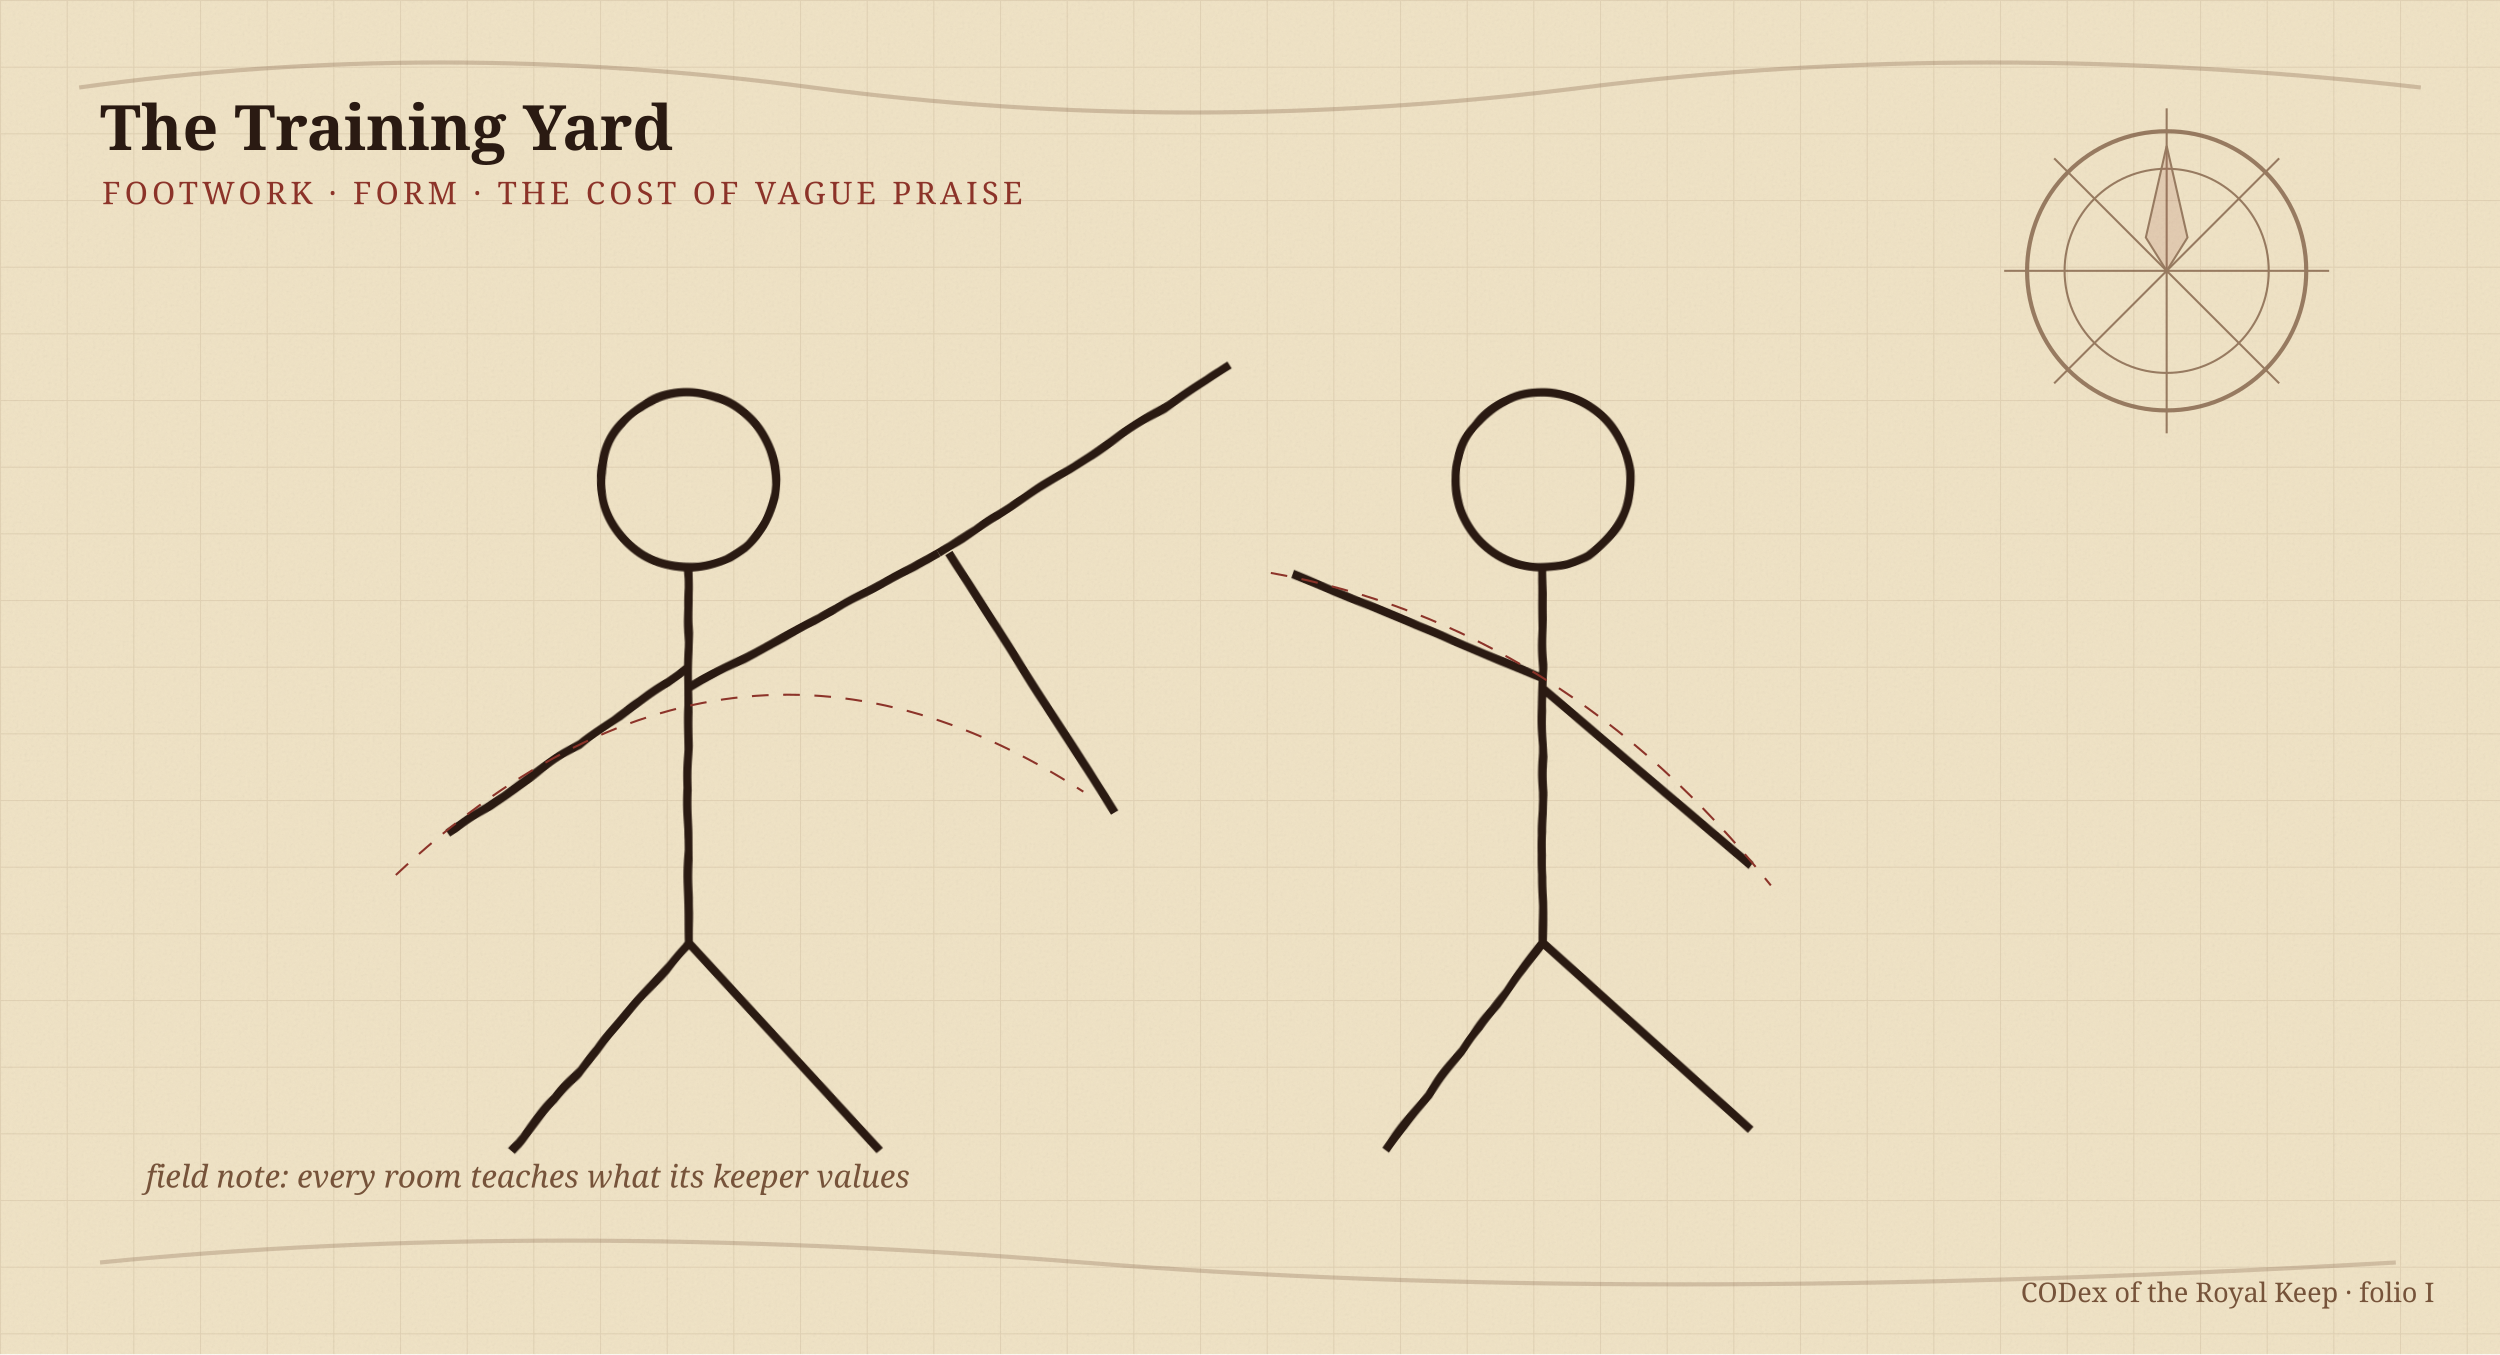
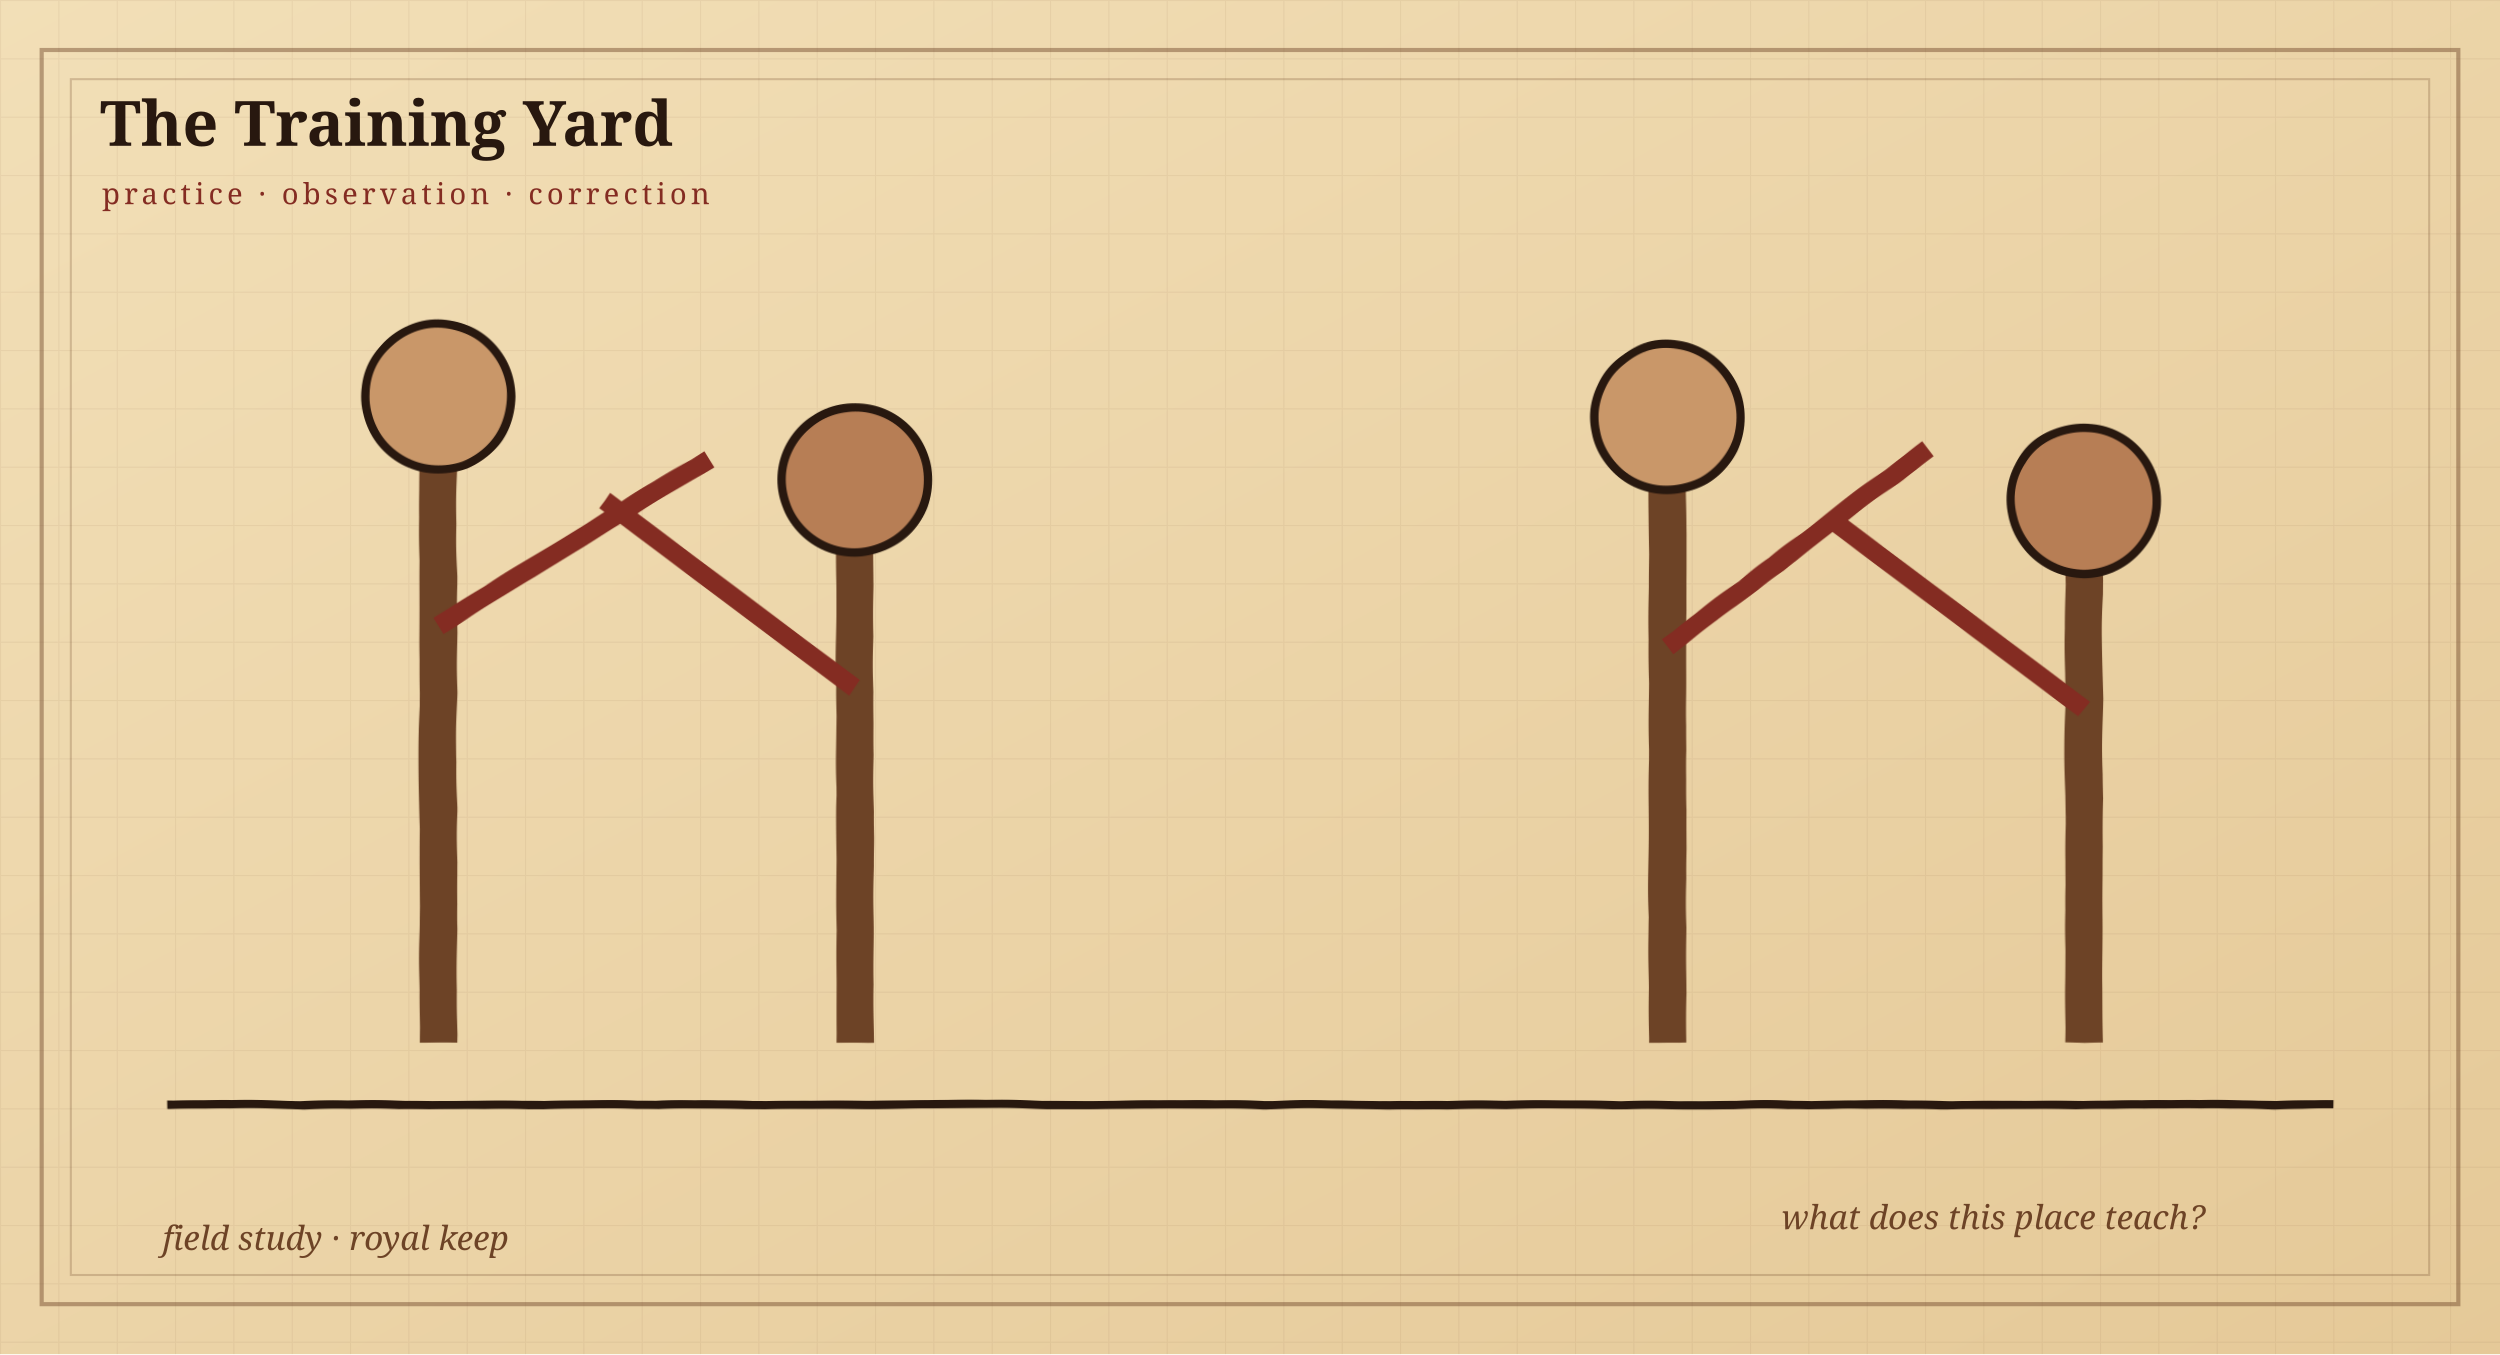
- <svg xmlns="http://www.w3.org/2000/svg" viewBox="0 0 1200 650" role="img" aria-labelledby="t d">
+ <svg xmlns="http://www.w3.org/2000/svg" viewBox="0 0 1200 650" role="img">
  <defs>
-     <filter id="paper">
-       <feTurbulence baseFrequency=".7" numOctaves="3" seed="7" type="fractalNoise" result="n" />
-       <feColorMatrix in="n" type="saturate" values="0" />
-       <feComponentTransfer>
-         <feFuncA type="table" tableValues="0 .13" />
-       </feComponentTransfer>
+     <linearGradient id="paper" x1="0" y1="0" x2="1" y2="1">
+       <stop stop-color="#f2dfb7" />
+       <stop offset="1" stop-color="#e5c998" />
+     </linearGradient>
+     <filter id="rough">
+       <feTurbulence baseFrequency=".018" numOctaves="2" seed="6" result="n" />
+       <feDisplacementMap in="SourceGraphic" in2="n" scale="1.2" />
    </filter>
-     <filter id="rough">
-       <feTurbulence baseFrequency=".025" numOctaves="2" seed="4" result="n" />
-       <feDisplacementMap in="SourceGraphic" in2="n" scale="1.6" />
+     <pattern id="grain" width="28" height="28" patternUnits="userSpaceOnUse">
+       <path d="M28 0H0V28" fill="none" stroke="#6d4326" stroke-opacity=".07" />
+     </pattern>
+     <filter id="shadow">
+       <feDropShadow dx="0" dy="5" stdDeviation="5" flood-opacity=".25" />
    </filter>
-     <pattern id="grid" width="32" height="32" patternUnits="userSpaceOnUse">
-       <path d="M32 0H0V32" fill="none" stroke="#76533a" stroke-opacity=".12" stroke-width="1" />
-     </pattern>
-     <pattern id="hatch" width="9" height="9" patternUnits="userSpaceOnUse" patternTransform="rotate(18)">
-       <line x1="0" y1="0" x2="0" y2="9" stroke="#76533a" stroke-opacity=".18" stroke-width="2" />
-     </pattern>
  </defs>
-   <rect width="100%" height="100%" fill="#efe2c4" />
-   <rect width="100%" height="100%" fill="url(#grid)" />
-   <rect width="100%" height="100%" filter="url(#paper)" opacity=".6" />
-   <path d="M38 42 Q210 18 390 42 T760 42 T1162 42" fill="none" stroke="#76533a" stroke-opacity=".28" stroke-width="2" />
-   <path d="M48 606 Q260 585 520 606 T1150 606" fill="none" stroke="#76533a" stroke-opacity=".25" stroke-width="2" />
-   <g stroke="#2a1a12" stroke-width="4" fill="none" filter="url(#rough)">
-     <circle cx="330" cy="230" r="42" />
-     <path d="M330 272v180M330 320l-115 80M330 330l120-65M330 452l-85 100M330 452l92 100" />
-     <path d="M450 265l140-90M455 265l80 125" />
-     <circle cx="740" cy="230" r="42" />
-     <path d="M740 272v180M740 325l-120-50M740 330l100 85M740 452l-75 100M740 452l100 90" />
+   <rect width="1200" height="650" fill="url(#paper)" />
+   <rect width="1200" height="650" fill="url(#grain)" />
+   <path d="M20 24H1180V626H20Z" fill="none" stroke="#6d4326" stroke-width="2" opacity=".45" />
+   <path d="M34 38H1166V612H34Z" fill="none" stroke="#6d4326" stroke-width="1" opacity=".25" />
+   <text x="48" y="70" font-family="Georgia,serif" font-size="30" font-weight="700" fill="#28180f">The Training Yard</text>
+   <text x="49" y="98" font-family="Georgia,serif" font-size="14" letter-spacing="2" fill="#842c22">practice · observation · correction</text>
+   <g filter="url(#rough)" stroke="#28180f" stroke-width="4" stroke-linejoin="round">
+     <path d="M80 530h1040" />
+     <path d="M210 500V220M410 500V260M800 500V230M1000 500V270" stroke="#6d4326" stroke-width="18" />
+     <circle cx="210" cy="190" r="35" fill="#c99769" />
+     <circle cx="410" cy="230" r="35" fill="#b77e55" />
+     <circle cx="800" cy="200" r="35" fill="#c99769" />
+     <circle cx="1000" cy="240" r="35" fill="#b77e55" />
+     <path d="M210 300l130-80M410 330l-120-90M800 310l125-95M1000 340l-120-90" stroke="#842c22" stroke-width="9" />
  </g>
-   <g stroke="#8c3329" fill="none">
-     <path d="M190 420q160-150 330-40" stroke-dasharray="8 7" />
-     <path d="M610 275q140 25 240 150" stroke-dasharray="8 7" />
+   <g fill="#6d4326" font-family="Georgia,serif" font-size="16" font-style="italic">
+     <text x="78" y="600">field study · royal keep</text>
+     <text x="855" y="590">what does this place teach?</text>
  </g>
-   <g transform="translate(1040 130)" stroke="#76533a" fill="none" opacity=".72">
-     <circle r="67" stroke-width="2" />
-     <circle r="49" />
-     <path d="M0-78V78M-78 0H78M-54-54L54 54M54-54L-54 54" />
-     <path d="M0-60l10 44-10 16-10-16z" fill="#8c3329" fill-opacity=".18" />
-   </g>
-   <g fill="#76533a" font-family="Georgia,serif" font-size="15" font-style="italic">
-     <text x="70" y="570">field note: every room teaches what its keeper values</text>
-   </g>
-   <text x="48" y="72" font-family="Georgia,serif" font-size="30" font-weight="700" fill="#2a1a12">The Training Yard</text>
-   <text x="49" y="98" font-family="Georgia,serif" font-size="15" letter-spacing="2" fill="#8c3329">FOOTWORK · FORM · THE COST OF VAGUE PRAISE</text>
-   <text x="970" y="625" font-family="Georgia,serif" font-size="13" fill="#76533a">CODex of the Royal Keep · folio I</text>
</svg>
